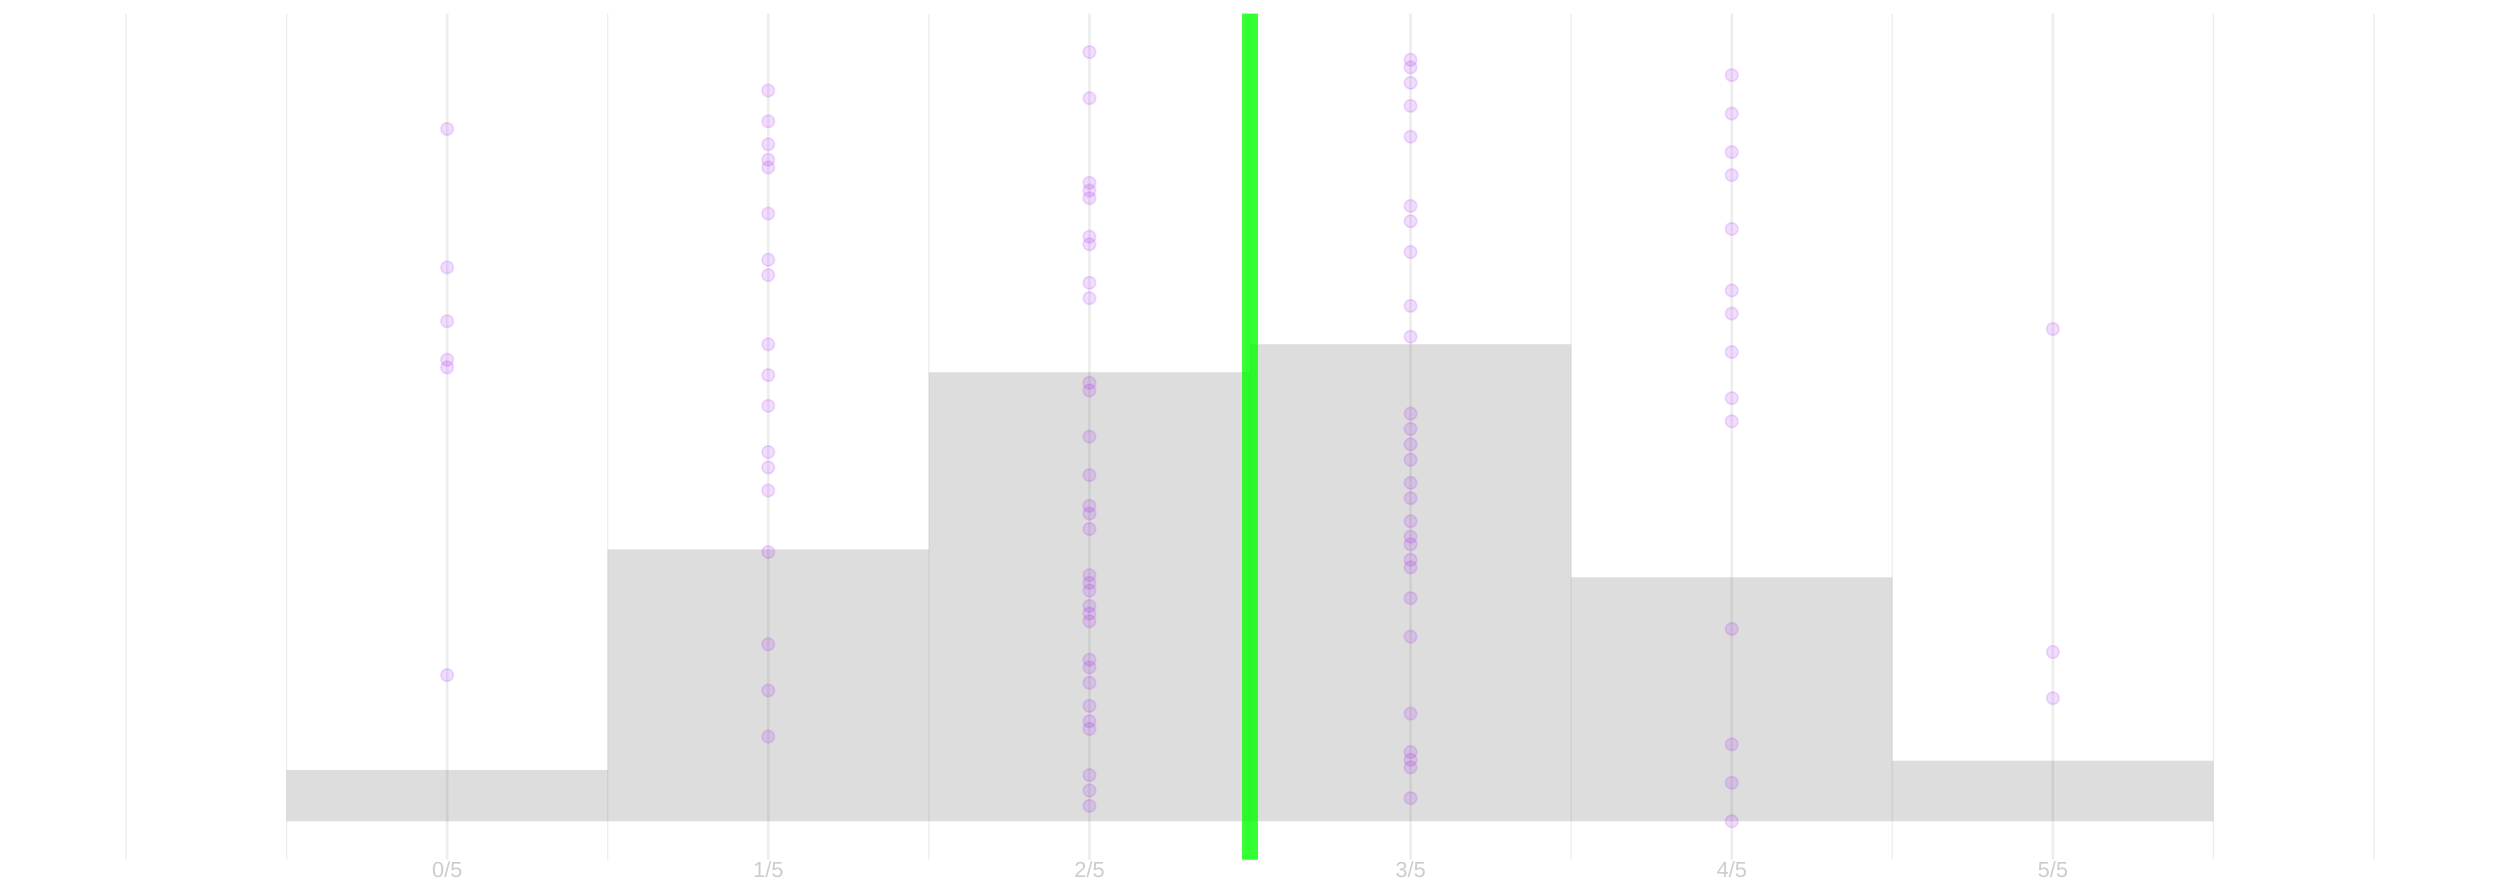
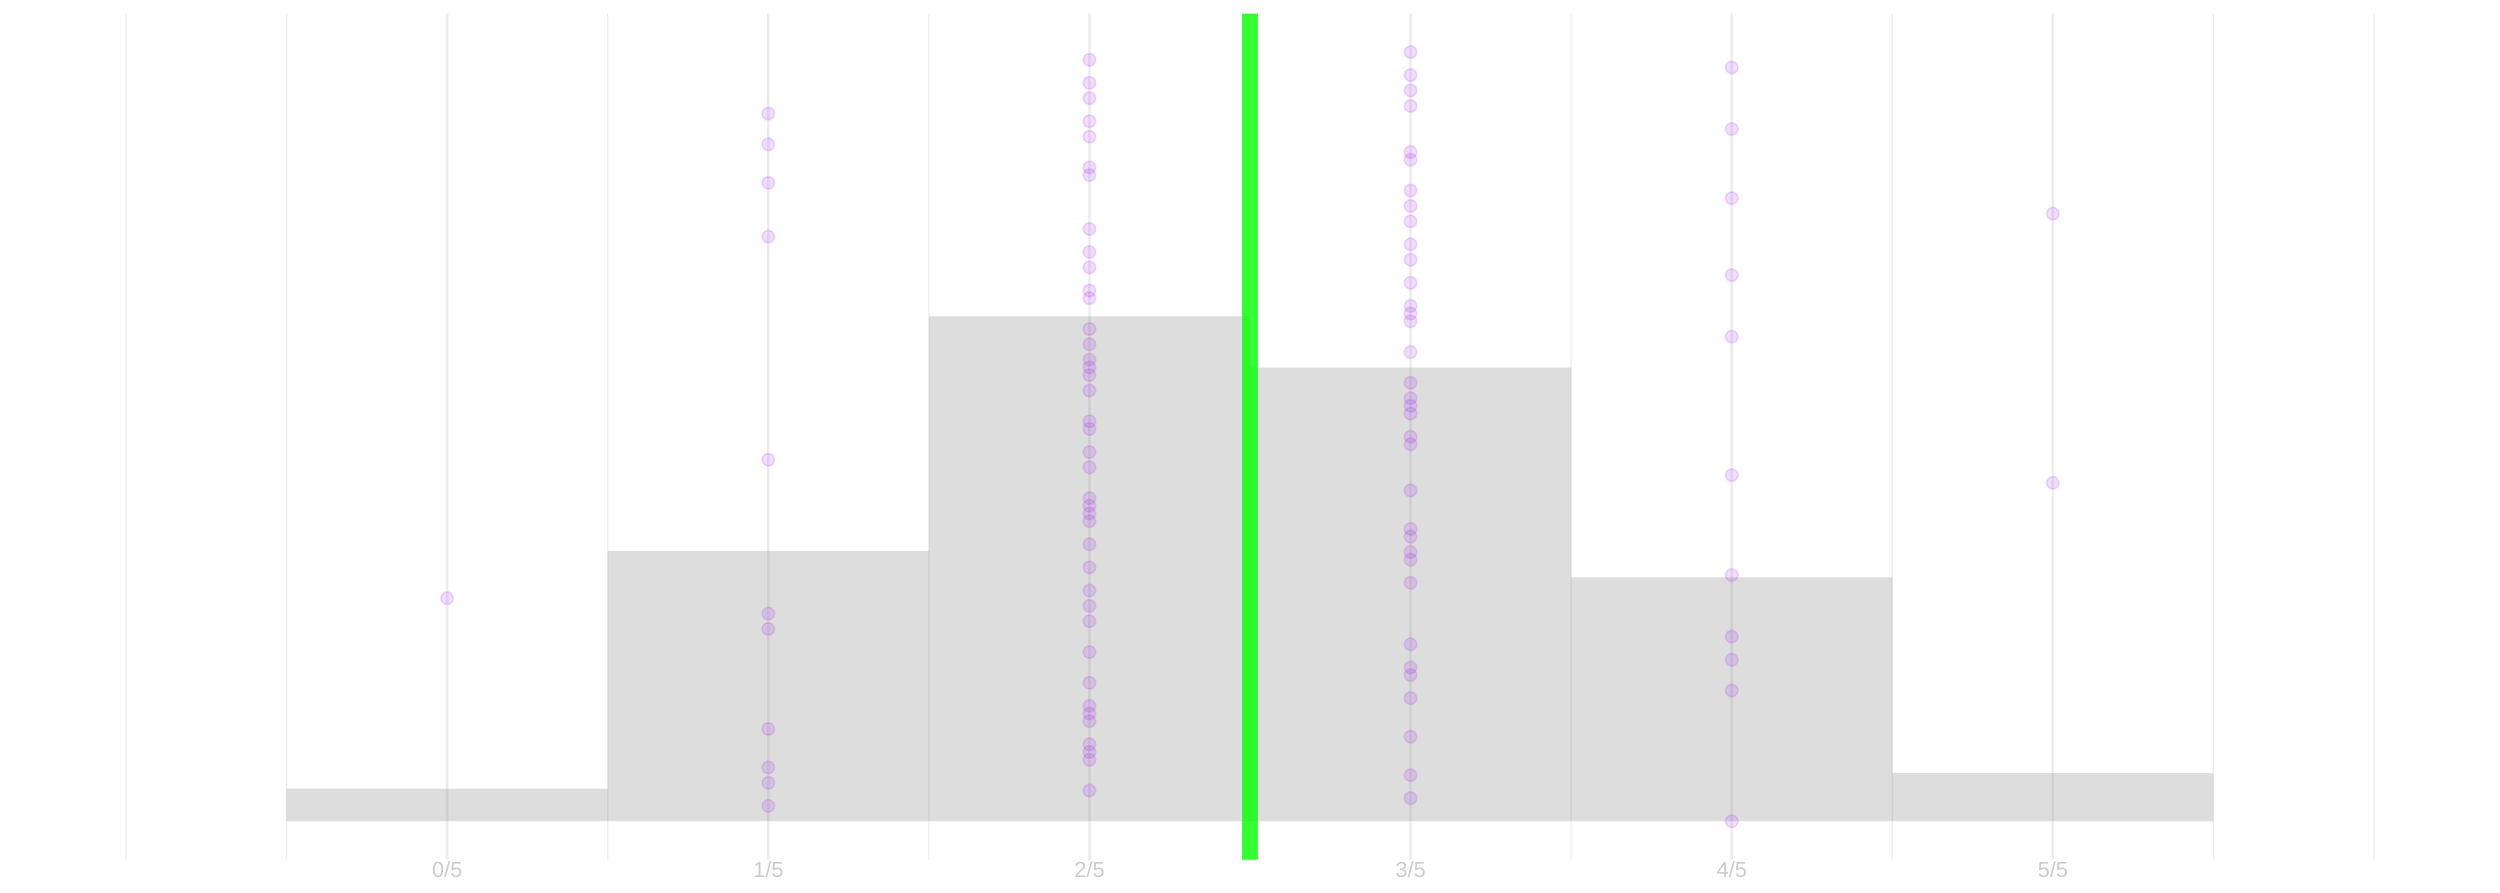
<svg xmlns="http://www.w3.org/2000/svg" width="1008.00pt" height="360.00pt" viewBox="0 0 1008.00 360.00">
  <g class="svglite">
    <defs>
      <style type="text/css">
    .svglite line, .svglite polyline, .svglite polygon, .svglite path, .svglite rect, .svglite circle {
      fill: none;
      stroke: #000000;
      stroke-linecap: round;
      stroke-linejoin: round;
      stroke-miterlimit: 10.00;
    }
    .svglite text {
      white-space: pre;
    }
    .svglite g.glyphgroup path {
      fill: inherit;
      stroke: none;
    }
  </style>
    </defs>
    <rect width="100%" height="100%" style="stroke: none; fill: none;" />
    <defs>
      <clipPath id="cpMC4wMHwxMDA4LjAwfDAuMDB8MzYwLjAw">
        <rect x="0.00" y="0.00" width="1008.00" height="360.00" />
      </clipPath>
    </defs>
    <g clip-path="url(#cpMC4wMHwxMDA4LjAwfDAuMDB8MzYwLjAw)">
      <rect x="0.00" y="0.00" width="1008.00" height="360.00" style="stroke-width: 1.07; stroke: none;" />
    </g>
    <defs>
      <clipPath id="cpNS40OHwxMDAyLjUyfDUuNDh8MzQ2LjY0">
        <rect x="5.48" y="5.48" width="997.04" height="341.16" />
      </clipPath>
    </defs>
    <g clip-path="url(#cpNS40OHwxMDAyLjUyfDUuNDh8MzQ2LjY0)">
      <rect x="5.48" y="5.48" width="997.04" height="341.16" style="stroke-width: 1.07; stroke: none;" />
      <polyline points="50.80,346.64 50.80,5.48 " style="stroke-width: 0.53; stroke: #000000; stroke-opacity: 0.071; stroke-linecap: butt;" />
      <polyline points="115.54,346.64 115.54,5.48 " style="stroke-width: 0.53; stroke: #000000; stroke-opacity: 0.071; stroke-linecap: butt;" />
      <polyline points="245.03,346.64 245.03,5.48 " style="stroke-width: 0.53; stroke: #000000; stroke-opacity: 0.071; stroke-linecap: butt;" />
      <polyline points="374.51,346.64 374.51,5.48 " style="stroke-width: 0.53; stroke: #000000; stroke-opacity: 0.071; stroke-linecap: butt;" />
      <polyline points="504.00,346.64 504.00,5.48 " style="stroke-width: 0.53; stroke: #000000; stroke-opacity: 0.071; stroke-linecap: butt;" />
      <polyline points="633.49,346.64 633.49,5.48 " style="stroke-width: 0.53; stroke: #000000; stroke-opacity: 0.071; stroke-linecap: butt;" />
      <polyline points="762.97,346.64 762.97,5.48 " style="stroke-width: 0.53; stroke: #000000; stroke-opacity: 0.071; stroke-linecap: butt;" />
      <polyline points="892.46,346.64 892.46,5.48 " style="stroke-width: 0.53; stroke: #000000; stroke-opacity: 0.071; stroke-linecap: butt;" />
      <polyline points="957.20,346.64 957.20,5.48 " style="stroke-width: 0.53; stroke: #000000; stroke-opacity: 0.071; stroke-linecap: butt;" />
      <polyline points="180.29,346.64 180.29,5.48 " style="stroke-width: 1.07; stroke: #000000; stroke-opacity: 0.071; stroke-linecap: butt;" />
      <polyline points="309.77,346.64 309.77,5.48 " style="stroke-width: 1.07; stroke: #000000; stroke-opacity: 0.071; stroke-linecap: butt;" />
      <polyline points="439.26,346.64 439.26,5.48 " style="stroke-width: 1.07; stroke: #000000; stroke-opacity: 0.071; stroke-linecap: butt;" />
      <polyline points="568.74,346.64 568.74,5.48 " style="stroke-width: 1.07; stroke: #000000; stroke-opacity: 0.071; stroke-linecap: butt;" />
      <polyline points="698.23,346.64 698.23,5.48 " style="stroke-width: 1.07; stroke: #000000; stroke-opacity: 0.071; stroke-linecap: butt;" />
      <polyline points="827.71,346.64 827.71,5.48 " style="stroke-width: 1.07; stroke: #000000; stroke-opacity: 0.071; stroke-linecap: butt;" />
-       <rect x="115.54" y="310.46" width="129.49" height="20.67" style="stroke-width: 1.07; stroke: none; stroke-linecap: butt; stroke-linejoin: miter; fill: #595959; fill-opacity: 0.20;" />
-       <rect x="245.03" y="221.49" width="129.49" height="109.64" style="stroke-width: 1.07; stroke: none; stroke-linecap: butt; stroke-linejoin: miter; fill: #595959; fill-opacity: 0.20;" />
-       <rect x="374.51" y="150.07" width="129.49" height="181.06" style="stroke-width: 1.07; stroke: none; stroke-linecap: butt; stroke-linejoin: miter; fill: #595959; fill-opacity: 0.20;" />
-       <rect x="504.00" y="138.80" width="129.49" height="192.33" style="stroke-width: 1.07; stroke: none; stroke-linecap: butt; stroke-linejoin: miter; fill: #595959; fill-opacity: 0.20;" />
+       <rect x="115.54" y="317.97" width="129.49" height="13.16" style="stroke-width: 1.07; stroke: none; stroke-linecap: butt; stroke-linejoin: miter; fill: #595959; fill-opacity: 0.20;" />
+       <rect x="245.03" y="222.12" width="129.49" height="109.01" style="stroke-width: 1.07; stroke: none; stroke-linecap: butt; stroke-linejoin: miter; fill: #595959; fill-opacity: 0.20;" />
+       <rect x="374.51" y="127.52" width="129.49" height="203.61" style="stroke-width: 1.07; stroke: none; stroke-linecap: butt; stroke-linejoin: miter; fill: #595959; fill-opacity: 0.20;" />
+       <rect x="504.00" y="148.19" width="129.49" height="182.93" style="stroke-width: 1.07; stroke: none; stroke-linecap: butt; stroke-linejoin: miter; fill: #595959; fill-opacity: 0.20;" />
      <rect x="633.49" y="232.77" width="129.49" height="98.36" style="stroke-width: 1.07; stroke: none; stroke-linecap: butt; stroke-linejoin: miter; fill: #595959; fill-opacity: 0.20;" />
-       <rect x="762.97" y="306.70" width="129.49" height="24.43" style="stroke-width: 1.07; stroke: none; stroke-linecap: butt; stroke-linejoin: miter; fill: #595959; fill-opacity: 0.20;" />
+       <rect x="762.97" y="311.71" width="129.49" height="19.42" style="stroke-width: 1.07; stroke: none; stroke-linecap: butt; stroke-linejoin: miter; fill: #595959; fill-opacity: 0.20;" />
      <line x1="504.00" y1="346.64" x2="504.00" y2="5.48" style="stroke-width: 6.40; stroke: #00FF00; stroke-opacity: 0.80; stroke-linecap: butt;" />
      <circle cx="698.23" cy="331.13" r="2.49" style="stroke-width: 0.71; stroke: #A020F0; stroke-opacity: 0.15; fill: #A020F0; fill-opacity: 0.15;" />
      <circle cx="439.26" cy="120.23" r="2.49" style="stroke-width: 0.71; stroke: #A020F0; stroke-opacity: 0.15; fill: #A020F0; fill-opacity: 0.15;" />
-       <circle cx="568.74" cy="210.17" r="2.49" style="stroke-width: 0.71; stroke: #A020F0; stroke-opacity: 0.15; fill: #A020F0; fill-opacity: 0.15;" />
+       <circle cx="439.26" cy="210.17" r="2.49" style="stroke-width: 0.71; stroke: #A020F0; stroke-opacity: 0.15; fill: #A020F0; fill-opacity: 0.15;" />
      <circle cx="568.74" cy="225.68" r="2.49" style="stroke-width: 0.71; stroke: #A020F0; stroke-opacity: 0.15; fill: #A020F0; fill-opacity: 0.15;" />
-       <circle cx="698.23" cy="61.31" r="2.49" style="stroke-width: 0.71; stroke: #A020F0; stroke-opacity: 0.15; fill: #A020F0; fill-opacity: 0.15;" />
-       <circle cx="309.77" cy="197.77" r="2.49" style="stroke-width: 0.71; stroke: #A020F0; stroke-opacity: 0.15; fill: #A020F0; fill-opacity: 0.15;" />
-       <circle cx="568.74" cy="287.71" r="2.49" style="stroke-width: 0.71; stroke: #A020F0; stroke-opacity: 0.15; fill: #A020F0; fill-opacity: 0.15;" />
-       <circle cx="439.26" cy="76.81" r="2.49" style="stroke-width: 0.71; stroke: #A020F0; stroke-opacity: 0.15; fill: #A020F0; fill-opacity: 0.15;" />
-       <circle cx="180.29" cy="148.15" r="2.49" style="stroke-width: 0.71; stroke: #A020F0; stroke-opacity: 0.15; fill: #A020F0; fill-opacity: 0.15;" />
-       <circle cx="568.74" cy="172.96" r="2.49" style="stroke-width: 0.71; stroke: #A020F0; stroke-opacity: 0.15; fill: #A020F0; fill-opacity: 0.15;" />
-       <circle cx="309.77" cy="67.51" r="2.49" style="stroke-width: 0.71; stroke: #A020F0; stroke-opacity: 0.15; fill: #A020F0; fill-opacity: 0.15;" />
-       <circle cx="439.26" cy="266.00" r="2.49" style="stroke-width: 0.71; stroke: #A020F0; stroke-opacity: 0.15; fill: #A020F0; fill-opacity: 0.15;" />
-       <circle cx="309.77" cy="163.65" r="2.49" style="stroke-width: 0.71; stroke: #A020F0; stroke-opacity: 0.15; fill: #A020F0; fill-opacity: 0.15;" />
-       <circle cx="568.74" cy="101.62" r="2.49" style="stroke-width: 0.71; stroke: #A020F0; stroke-opacity: 0.15; fill: #A020F0; fill-opacity: 0.15;" />
-       <circle cx="568.74" cy="309.42" r="2.49" style="stroke-width: 0.71; stroke: #A020F0; stroke-opacity: 0.15; fill: #A020F0; fill-opacity: 0.15;" />
-       <circle cx="309.77" cy="104.73" r="2.49" style="stroke-width: 0.71; stroke: #A020F0; stroke-opacity: 0.15; fill: #A020F0; fill-opacity: 0.15;" />
-       <circle cx="309.77" cy="86.12" r="2.49" style="stroke-width: 0.71; stroke: #A020F0; stroke-opacity: 0.15; fill: #A020F0; fill-opacity: 0.15;" />
+       <circle cx="568.74" cy="61.31" r="2.49" style="stroke-width: 0.71; stroke: #A020F0; stroke-opacity: 0.15; fill: #A020F0; fill-opacity: 0.15;" />
+       <circle cx="568.74" cy="197.77" r="2.49" style="stroke-width: 0.71; stroke: #A020F0; stroke-opacity: 0.15; fill: #A020F0; fill-opacity: 0.15;" />
+       <circle cx="439.26" cy="287.71" r="2.49" style="stroke-width: 0.71; stroke: #A020F0; stroke-opacity: 0.15; fill: #A020F0; fill-opacity: 0.15;" />
+       <circle cx="568.74" cy="76.81" r="2.49" style="stroke-width: 0.71; stroke: #A020F0; stroke-opacity: 0.15; fill: #A020F0; fill-opacity: 0.15;" />
+       <circle cx="439.26" cy="148.15" r="2.49" style="stroke-width: 0.71; stroke: #A020F0; stroke-opacity: 0.15; fill: #A020F0; fill-opacity: 0.15;" />
+       <circle cx="439.26" cy="172.96" r="2.49" style="stroke-width: 0.71; stroke: #A020F0; stroke-opacity: 0.15; fill: #A020F0; fill-opacity: 0.15;" />
+       <circle cx="439.26" cy="67.51" r="2.49" style="stroke-width: 0.71; stroke: #A020F0; stroke-opacity: 0.15; fill: #A020F0; fill-opacity: 0.15;" />
+       <circle cx="698.23" cy="266.00" r="2.49" style="stroke-width: 0.71; stroke: #A020F0; stroke-opacity: 0.15; fill: #A020F0; fill-opacity: 0.15;" />
+       <circle cx="568.74" cy="163.65" r="2.49" style="stroke-width: 0.71; stroke: #A020F0; stroke-opacity: 0.15; fill: #A020F0; fill-opacity: 0.15;" />
+       <circle cx="439.26" cy="101.62" r="2.49" style="stroke-width: 0.71; stroke: #A020F0; stroke-opacity: 0.15; fill: #A020F0; fill-opacity: 0.15;" />
+       <circle cx="309.77" cy="309.42" r="2.49" style="stroke-width: 0.71; stroke: #A020F0; stroke-opacity: 0.15; fill: #A020F0; fill-opacity: 0.15;" />
+       <circle cx="568.74" cy="104.73" r="2.49" style="stroke-width: 0.71; stroke: #A020F0; stroke-opacity: 0.15; fill: #A020F0; fill-opacity: 0.15;" />
+       <circle cx="827.71" cy="86.12" r="2.49" style="stroke-width: 0.71; stroke: #A020F0; stroke-opacity: 0.15; fill: #A020F0; fill-opacity: 0.15;" />
      <circle cx="568.74" cy="216.38" r="2.49" style="stroke-width: 0.71; stroke: #A020F0; stroke-opacity: 0.15; fill: #A020F0; fill-opacity: 0.15;" />
-       <circle cx="439.26" cy="73.71" r="2.49" style="stroke-width: 0.71; stroke: #A020F0; stroke-opacity: 0.15; fill: #A020F0; fill-opacity: 0.15;" />
-       <circle cx="698.23" cy="30.29" r="2.49" style="stroke-width: 0.71; stroke: #A020F0; stroke-opacity: 0.15; fill: #A020F0; fill-opacity: 0.15;" />
-       <circle cx="568.74" cy="194.67" r="2.49" style="stroke-width: 0.71; stroke: #A020F0; stroke-opacity: 0.15; fill: #A020F0; fill-opacity: 0.15;" />
-       <circle cx="698.23" cy="70.61" r="2.49" style="stroke-width: 0.71; stroke: #A020F0; stroke-opacity: 0.15; fill: #A020F0; fill-opacity: 0.15;" />
-       <circle cx="568.74" cy="228.78" r="2.49" style="stroke-width: 0.71; stroke: #A020F0; stroke-opacity: 0.15; fill: #A020F0; fill-opacity: 0.15;" />
-       <circle cx="309.77" cy="222.58" r="2.49" style="stroke-width: 0.71; stroke: #A020F0; stroke-opacity: 0.15; fill: #A020F0; fill-opacity: 0.15;" />
-       <circle cx="439.26" cy="114.03" r="2.49" style="stroke-width: 0.71; stroke: #A020F0; stroke-opacity: 0.15; fill: #A020F0; fill-opacity: 0.15;" />
-       <circle cx="568.74" cy="33.39" r="2.49" style="stroke-width: 0.71; stroke: #A020F0; stroke-opacity: 0.15; fill: #A020F0; fill-opacity: 0.15;" />
-       <circle cx="568.74" cy="200.87" r="2.49" style="stroke-width: 0.71; stroke: #A020F0; stroke-opacity: 0.15; fill: #A020F0; fill-opacity: 0.15;" />
-       <circle cx="439.26" cy="213.28" r="2.49" style="stroke-width: 0.71; stroke: #A020F0; stroke-opacity: 0.15; fill: #A020F0; fill-opacity: 0.15;" />
-       <circle cx="439.26" cy="269.10" r="2.49" style="stroke-width: 0.71; stroke: #A020F0; stroke-opacity: 0.15; fill: #A020F0; fill-opacity: 0.15;" />
+       <circle cx="309.77" cy="73.71" r="2.49" style="stroke-width: 0.71; stroke: #A020F0; stroke-opacity: 0.15; fill: #A020F0; fill-opacity: 0.15;" />
+       <circle cx="568.74" cy="30.29" r="2.49" style="stroke-width: 0.71; stroke: #A020F0; stroke-opacity: 0.15; fill: #A020F0; fill-opacity: 0.15;" />
+       <circle cx="827.71" cy="194.67" r="2.49" style="stroke-width: 0.71; stroke: #A020F0; stroke-opacity: 0.15; fill: #A020F0; fill-opacity: 0.15;" />
+       <circle cx="439.26" cy="70.61" r="2.49" style="stroke-width: 0.71; stroke: #A020F0; stroke-opacity: 0.15; fill: #A020F0; fill-opacity: 0.15;" />
+       <circle cx="439.26" cy="228.78" r="2.49" style="stroke-width: 0.71; stroke: #A020F0; stroke-opacity: 0.15; fill: #A020F0; fill-opacity: 0.15;" />
+       <circle cx="568.74" cy="222.58" r="2.49" style="stroke-width: 0.71; stroke: #A020F0; stroke-opacity: 0.15; fill: #A020F0; fill-opacity: 0.15;" />
+       <circle cx="568.74" cy="114.03" r="2.49" style="stroke-width: 0.71; stroke: #A020F0; stroke-opacity: 0.15; fill: #A020F0; fill-opacity: 0.15;" />
+       <circle cx="439.26" cy="33.39" r="2.49" style="stroke-width: 0.71; stroke: #A020F0; stroke-opacity: 0.15; fill: #A020F0; fill-opacity: 0.15;" />
+       <circle cx="439.26" cy="200.87" r="2.49" style="stroke-width: 0.71; stroke: #A020F0; stroke-opacity: 0.15; fill: #A020F0; fill-opacity: 0.15;" />
+       <circle cx="568.74" cy="213.28" r="2.49" style="stroke-width: 0.71; stroke: #A020F0; stroke-opacity: 0.15; fill: #A020F0; fill-opacity: 0.15;" />
+       <circle cx="568.74" cy="269.10" r="2.49" style="stroke-width: 0.71; stroke: #A020F0; stroke-opacity: 0.15; fill: #A020F0; fill-opacity: 0.15;" />
      <circle cx="439.26" cy="244.29" r="2.49" style="stroke-width: 0.71; stroke: #A020F0; stroke-opacity: 0.15; fill: #A020F0; fill-opacity: 0.15;" />
-       <circle cx="180.29" cy="107.83" r="2.49" style="stroke-width: 0.71; stroke: #A020F0; stroke-opacity: 0.15; fill: #A020F0; fill-opacity: 0.15;" />
+       <circle cx="439.26" cy="107.83" r="2.49" style="stroke-width: 0.71; stroke: #A020F0; stroke-opacity: 0.15; fill: #A020F0; fill-opacity: 0.15;" />
      <circle cx="568.74" cy="83.02" r="2.49" style="stroke-width: 0.71; stroke: #A020F0; stroke-opacity: 0.15; fill: #A020F0; fill-opacity: 0.15;" />
      <circle cx="439.26" cy="207.07" r="2.49" style="stroke-width: 0.71; stroke: #A020F0; stroke-opacity: 0.15; fill: #A020F0; fill-opacity: 0.15;" />
-       <circle cx="698.23" cy="117.13" r="2.49" style="stroke-width: 0.71; stroke: #A020F0; stroke-opacity: 0.15; fill: #A020F0; fill-opacity: 0.15;" />
-       <circle cx="698.23" cy="253.59" r="2.49" style="stroke-width: 0.71; stroke: #A020F0; stroke-opacity: 0.15; fill: #A020F0; fill-opacity: 0.15;" />
-       <circle cx="568.74" cy="24.09" r="2.49" style="stroke-width: 0.71; stroke: #A020F0; stroke-opacity: 0.15; fill: #A020F0; fill-opacity: 0.15;" />
-       <circle cx="309.77" cy="48.90" r="2.49" style="stroke-width: 0.71; stroke: #A020F0; stroke-opacity: 0.15; fill: #A020F0; fill-opacity: 0.15;" />
-       <circle cx="439.26" cy="98.52" r="2.49" style="stroke-width: 0.71; stroke: #A020F0; stroke-opacity: 0.15; fill: #A020F0; fill-opacity: 0.15;" />
-       <circle cx="439.26" cy="312.52" r="2.49" style="stroke-width: 0.71; stroke: #A020F0; stroke-opacity: 0.15; fill: #A020F0; fill-opacity: 0.15;" />
-       <circle cx="568.74" cy="256.70" r="2.49" style="stroke-width: 0.71; stroke: #A020F0; stroke-opacity: 0.15; fill: #A020F0; fill-opacity: 0.15;" />
-       <circle cx="439.26" cy="231.88" r="2.49" style="stroke-width: 0.71; stroke: #A020F0; stroke-opacity: 0.15; fill: #A020F0; fill-opacity: 0.15;" />
+       <circle cx="439.26" cy="117.13" r="2.49" style="stroke-width: 0.71; stroke: #A020F0; stroke-opacity: 0.15; fill: #A020F0; fill-opacity: 0.15;" />
+       <circle cx="309.77" cy="253.59" r="2.49" style="stroke-width: 0.71; stroke: #A020F0; stroke-opacity: 0.15; fill: #A020F0; fill-opacity: 0.15;" />
+       <circle cx="439.26" cy="24.09" r="2.49" style="stroke-width: 0.71; stroke: #A020F0; stroke-opacity: 0.15; fill: #A020F0; fill-opacity: 0.15;" />
+       <circle cx="439.26" cy="48.90" r="2.49" style="stroke-width: 0.71; stroke: #A020F0; stroke-opacity: 0.15; fill: #A020F0; fill-opacity: 0.15;" />
+       <circle cx="568.74" cy="98.52" r="2.49" style="stroke-width: 0.71; stroke: #A020F0; stroke-opacity: 0.15; fill: #A020F0; fill-opacity: 0.15;" />
+       <circle cx="568.74" cy="312.52" r="2.49" style="stroke-width: 0.71; stroke: #A020F0; stroke-opacity: 0.15; fill: #A020F0; fill-opacity: 0.15;" />
+       <circle cx="698.23" cy="256.70" r="2.49" style="stroke-width: 0.71; stroke: #A020F0; stroke-opacity: 0.15; fill: #A020F0; fill-opacity: 0.15;" />
+       <circle cx="698.23" cy="231.88" r="2.49" style="stroke-width: 0.71; stroke: #A020F0; stroke-opacity: 0.15; fill: #A020F0; fill-opacity: 0.15;" />
      <circle cx="439.26" cy="39.60" r="2.49" style="stroke-width: 0.71; stroke: #A020F0; stroke-opacity: 0.15; fill: #A020F0; fill-opacity: 0.15;" />
-       <circle cx="439.26" cy="324.93" r="2.49" style="stroke-width: 0.71; stroke: #A020F0; stroke-opacity: 0.15; fill: #A020F0; fill-opacity: 0.15;" />
-       <circle cx="439.26" cy="191.57" r="2.49" style="stroke-width: 0.71; stroke: #A020F0; stroke-opacity: 0.15; fill: #A020F0; fill-opacity: 0.15;" />
+       <circle cx="309.77" cy="324.93" r="2.49" style="stroke-width: 0.71; stroke: #A020F0; stroke-opacity: 0.15; fill: #A020F0; fill-opacity: 0.15;" />
+       <circle cx="698.23" cy="191.57" r="2.49" style="stroke-width: 0.71; stroke: #A020F0; stroke-opacity: 0.15; fill: #A020F0; fill-opacity: 0.15;" />
      <circle cx="439.26" cy="275.30" r="2.49" style="stroke-width: 0.71; stroke: #A020F0; stroke-opacity: 0.15; fill: #A020F0; fill-opacity: 0.15;" />
-       <circle cx="827.71" cy="262.90" r="2.49" style="stroke-width: 0.71; stroke: #A020F0; stroke-opacity: 0.15; fill: #A020F0; fill-opacity: 0.15;" />
-       <circle cx="698.23" cy="45.80" r="2.49" style="stroke-width: 0.71; stroke: #A020F0; stroke-opacity: 0.15; fill: #A020F0; fill-opacity: 0.15;" />
-       <circle cx="180.29" cy="52.00" r="2.49" style="stroke-width: 0.71; stroke: #A020F0; stroke-opacity: 0.15; fill: #A020F0; fill-opacity: 0.15;" />
-       <circle cx="568.74" cy="27.19" r="2.49" style="stroke-width: 0.71; stroke: #A020F0; stroke-opacity: 0.15; fill: #A020F0; fill-opacity: 0.15;" />
-       <circle cx="827.71" cy="132.64" r="2.49" style="stroke-width: 0.71; stroke: #A020F0; stroke-opacity: 0.15; fill: #A020F0; fill-opacity: 0.15;" />
-       <circle cx="439.26" cy="20.99" r="2.49" style="stroke-width: 0.71; stroke: #A020F0; stroke-opacity: 0.15; fill: #A020F0; fill-opacity: 0.15;" />
-       <circle cx="309.77" cy="138.84" r="2.49" style="stroke-width: 0.71; stroke: #A020F0; stroke-opacity: 0.15; fill: #A020F0; fill-opacity: 0.15;" />
-       <circle cx="309.77" cy="259.80" r="2.49" style="stroke-width: 0.71; stroke: #A020F0; stroke-opacity: 0.15; fill: #A020F0; fill-opacity: 0.15;" />
+       <circle cx="439.26" cy="262.90" r="2.49" style="stroke-width: 0.71; stroke: #A020F0; stroke-opacity: 0.15; fill: #A020F0; fill-opacity: 0.15;" />
+       <circle cx="309.77" cy="45.80" r="2.49" style="stroke-width: 0.71; stroke: #A020F0; stroke-opacity: 0.15; fill: #A020F0; fill-opacity: 0.15;" />
+       <circle cx="698.23" cy="52.00" r="2.49" style="stroke-width: 0.71; stroke: #A020F0; stroke-opacity: 0.15; fill: #A020F0; fill-opacity: 0.15;" />
+       <circle cx="698.23" cy="27.19" r="2.49" style="stroke-width: 0.71; stroke: #A020F0; stroke-opacity: 0.15; fill: #A020F0; fill-opacity: 0.15;" />
+       <circle cx="439.26" cy="132.64" r="2.49" style="stroke-width: 0.71; stroke: #A020F0; stroke-opacity: 0.15; fill: #A020F0; fill-opacity: 0.15;" />
+       <circle cx="568.74" cy="20.99" r="2.49" style="stroke-width: 0.71; stroke: #A020F0; stroke-opacity: 0.15; fill: #A020F0; fill-opacity: 0.15;" />
+       <circle cx="439.26" cy="138.84" r="2.49" style="stroke-width: 0.71; stroke: #A020F0; stroke-opacity: 0.15; fill: #A020F0; fill-opacity: 0.15;" />
+       <circle cx="568.74" cy="259.80" r="2.49" style="stroke-width: 0.71; stroke: #A020F0; stroke-opacity: 0.15; fill: #A020F0; fill-opacity: 0.15;" />
      <circle cx="568.74" cy="123.33" r="2.49" style="stroke-width: 0.71; stroke: #A020F0; stroke-opacity: 0.15; fill: #A020F0; fill-opacity: 0.15;" />
      <circle cx="568.74" cy="179.16" r="2.49" style="stroke-width: 0.71; stroke: #A020F0; stroke-opacity: 0.15; fill: #A020F0; fill-opacity: 0.15;" />
-       <circle cx="439.26" cy="176.06" r="2.49" style="stroke-width: 0.71; stroke: #A020F0; stroke-opacity: 0.15; fill: #A020F0; fill-opacity: 0.15;" />
-       <circle cx="180.29" cy="129.54" r="2.49" style="stroke-width: 0.71; stroke: #A020F0; stroke-opacity: 0.15; fill: #A020F0; fill-opacity: 0.15;" />
-       <circle cx="309.77" cy="297.01" r="2.49" style="stroke-width: 0.71; stroke: #A020F0; stroke-opacity: 0.15; fill: #A020F0; fill-opacity: 0.15;" />
-       <circle cx="309.77" cy="278.41" r="2.49" style="stroke-width: 0.71; stroke: #A020F0; stroke-opacity: 0.15; fill: #A020F0; fill-opacity: 0.15;" />
-       <circle cx="568.74" cy="219.48" r="2.49" style="stroke-width: 0.71; stroke: #A020F0; stroke-opacity: 0.15; fill: #A020F0; fill-opacity: 0.15;" />
+       <circle cx="568.74" cy="176.06" r="2.49" style="stroke-width: 0.71; stroke: #A020F0; stroke-opacity: 0.15; fill: #A020F0; fill-opacity: 0.15;" />
+       <circle cx="568.74" cy="129.54" r="2.49" style="stroke-width: 0.71; stroke: #A020F0; stroke-opacity: 0.15; fill: #A020F0; fill-opacity: 0.15;" />
+       <circle cx="568.74" cy="297.01" r="2.49" style="stroke-width: 0.71; stroke: #A020F0; stroke-opacity: 0.15; fill: #A020F0; fill-opacity: 0.15;" />
+       <circle cx="698.23" cy="278.41" r="2.49" style="stroke-width: 0.71; stroke: #A020F0; stroke-opacity: 0.15; fill: #A020F0; fill-opacity: 0.15;" />
+       <circle cx="439.26" cy="219.48" r="2.49" style="stroke-width: 0.71; stroke: #A020F0; stroke-opacity: 0.15; fill: #A020F0; fill-opacity: 0.15;" />
      <circle cx="439.26" cy="290.81" r="2.49" style="stroke-width: 0.71; stroke: #A020F0; stroke-opacity: 0.15; fill: #A020F0; fill-opacity: 0.15;" />
-       <circle cx="698.23" cy="126.44" r="2.49" style="stroke-width: 0.71; stroke: #A020F0; stroke-opacity: 0.15; fill: #A020F0; fill-opacity: 0.15;" />
-       <circle cx="568.74" cy="185.36" r="2.49" style="stroke-width: 0.71; stroke: #A020F0; stroke-opacity: 0.15; fill: #A020F0; fill-opacity: 0.15;" />
-       <circle cx="309.77" cy="182.26" r="2.49" style="stroke-width: 0.71; stroke: #A020F0; stroke-opacity: 0.15; fill: #A020F0; fill-opacity: 0.15;" />
-       <circle cx="439.26" cy="95.42" r="2.49" style="stroke-width: 0.71; stroke: #A020F0; stroke-opacity: 0.15; fill: #A020F0; fill-opacity: 0.15;" />
-       <circle cx="568.74" cy="241.19" r="2.49" style="stroke-width: 0.71; stroke: #A020F0; stroke-opacity: 0.15; fill: #A020F0; fill-opacity: 0.15;" />
-       <circle cx="439.26" cy="154.35" r="2.49" style="stroke-width: 0.71; stroke: #A020F0; stroke-opacity: 0.15; fill: #A020F0; fill-opacity: 0.15;" />
-       <circle cx="698.23" cy="160.55" r="2.49" style="stroke-width: 0.71; stroke: #A020F0; stroke-opacity: 0.15; fill: #A020F0; fill-opacity: 0.15;" />
-       <circle cx="698.23" cy="92.32" r="2.49" style="stroke-width: 0.71; stroke: #A020F0; stroke-opacity: 0.15; fill: #A020F0; fill-opacity: 0.15;" />
-       <circle cx="309.77" cy="110.93" r="2.49" style="stroke-width: 0.71; stroke: #A020F0; stroke-opacity: 0.15; fill: #A020F0; fill-opacity: 0.15;" />
-       <circle cx="439.26" cy="293.91" r="2.49" style="stroke-width: 0.71; stroke: #A020F0; stroke-opacity: 0.15; fill: #A020F0; fill-opacity: 0.15;" />
-       <circle cx="827.71" cy="281.51" r="2.49" style="stroke-width: 0.71; stroke: #A020F0; stroke-opacity: 0.15; fill: #A020F0; fill-opacity: 0.15;" />
-       <circle cx="698.23" cy="169.86" r="2.49" style="stroke-width: 0.71; stroke: #A020F0; stroke-opacity: 0.15; fill: #A020F0; fill-opacity: 0.15;" />
-       <circle cx="439.26" cy="79.91" r="2.49" style="stroke-width: 0.71; stroke: #A020F0; stroke-opacity: 0.15; fill: #A020F0; fill-opacity: 0.15;" />
-       <circle cx="568.74" cy="55.10" r="2.49" style="stroke-width: 0.71; stroke: #A020F0; stroke-opacity: 0.15; fill: #A020F0; fill-opacity: 0.15;" />
-       <circle cx="309.77" cy="188.46" r="2.49" style="stroke-width: 0.71; stroke: #A020F0; stroke-opacity: 0.15; fill: #A020F0; fill-opacity: 0.15;" />
-       <circle cx="568.74" cy="135.74" r="2.49" style="stroke-width: 0.71; stroke: #A020F0; stroke-opacity: 0.15; fill: #A020F0; fill-opacity: 0.15;" />
-       <circle cx="568.74" cy="303.22" r="2.49" style="stroke-width: 0.71; stroke: #A020F0; stroke-opacity: 0.15; fill: #A020F0; fill-opacity: 0.15;" />
-       <circle cx="309.77" cy="64.41" r="2.49" style="stroke-width: 0.71; stroke: #A020F0; stroke-opacity: 0.15; fill: #A020F0; fill-opacity: 0.15;" />
-       <circle cx="180.29" cy="272.20" r="2.49" style="stroke-width: 0.71; stroke: #A020F0; stroke-opacity: 0.15; fill: #A020F0; fill-opacity: 0.15;" />
+       <circle cx="568.74" cy="126.44" r="2.49" style="stroke-width: 0.71; stroke: #A020F0; stroke-opacity: 0.15; fill: #A020F0; fill-opacity: 0.15;" />
+       <circle cx="309.77" cy="185.36" r="2.49" style="stroke-width: 0.71; stroke: #A020F0; stroke-opacity: 0.15; fill: #A020F0; fill-opacity: 0.15;" />
+       <circle cx="439.26" cy="182.26" r="2.49" style="stroke-width: 0.71; stroke: #A020F0; stroke-opacity: 0.15; fill: #A020F0; fill-opacity: 0.15;" />
+       <circle cx="309.77" cy="95.42" r="2.49" style="stroke-width: 0.71; stroke: #A020F0; stroke-opacity: 0.15; fill: #A020F0; fill-opacity: 0.15;" />
+       <circle cx="180.29" cy="241.19" r="2.49" style="stroke-width: 0.71; stroke: #A020F0; stroke-opacity: 0.15; fill: #A020F0; fill-opacity: 0.15;" />
+       <circle cx="568.74" cy="154.35" r="2.49" style="stroke-width: 0.71; stroke: #A020F0; stroke-opacity: 0.15; fill: #A020F0; fill-opacity: 0.15;" />
+       <circle cx="568.74" cy="160.55" r="2.49" style="stroke-width: 0.71; stroke: #A020F0; stroke-opacity: 0.15; fill: #A020F0; fill-opacity: 0.15;" />
+       <circle cx="439.26" cy="92.32" r="2.49" style="stroke-width: 0.71; stroke: #A020F0; stroke-opacity: 0.15; fill: #A020F0; fill-opacity: 0.15;" />
+       <circle cx="698.23" cy="110.93" r="2.49" style="stroke-width: 0.71; stroke: #A020F0; stroke-opacity: 0.15; fill: #A020F0; fill-opacity: 0.15;" />
+       <circle cx="309.77" cy="293.91" r="2.49" style="stroke-width: 0.71; stroke: #A020F0; stroke-opacity: 0.15; fill: #A020F0; fill-opacity: 0.15;" />
+       <circle cx="568.74" cy="281.51" r="2.49" style="stroke-width: 0.71; stroke: #A020F0; stroke-opacity: 0.15; fill: #A020F0; fill-opacity: 0.15;" />
+       <circle cx="439.26" cy="169.86" r="2.49" style="stroke-width: 0.71; stroke: #A020F0; stroke-opacity: 0.15; fill: #A020F0; fill-opacity: 0.15;" />
+       <circle cx="698.23" cy="79.91" r="2.49" style="stroke-width: 0.71; stroke: #A020F0; stroke-opacity: 0.15; fill: #A020F0; fill-opacity: 0.15;" />
+       <circle cx="439.26" cy="55.10" r="2.49" style="stroke-width: 0.71; stroke: #A020F0; stroke-opacity: 0.15; fill: #A020F0; fill-opacity: 0.15;" />
+       <circle cx="439.26" cy="188.46" r="2.49" style="stroke-width: 0.71; stroke: #A020F0; stroke-opacity: 0.15; fill: #A020F0; fill-opacity: 0.15;" />
+       <circle cx="698.23" cy="135.74" r="2.49" style="stroke-width: 0.71; stroke: #A020F0; stroke-opacity: 0.15; fill: #A020F0; fill-opacity: 0.15;" />
+       <circle cx="439.26" cy="303.22" r="2.49" style="stroke-width: 0.71; stroke: #A020F0; stroke-opacity: 0.15; fill: #A020F0; fill-opacity: 0.15;" />
+       <circle cx="568.74" cy="64.41" r="2.49" style="stroke-width: 0.71; stroke: #A020F0; stroke-opacity: 0.15; fill: #A020F0; fill-opacity: 0.15;" />
+       <circle cx="568.74" cy="272.20" r="2.49" style="stroke-width: 0.71; stroke: #A020F0; stroke-opacity: 0.15; fill: #A020F0; fill-opacity: 0.15;" />
      <circle cx="439.26" cy="157.45" r="2.49" style="stroke-width: 0.71; stroke: #A020F0; stroke-opacity: 0.15; fill: #A020F0; fill-opacity: 0.15;" />
-       <circle cx="180.29" cy="145.04" r="2.49" style="stroke-width: 0.71; stroke: #A020F0; stroke-opacity: 0.15; fill: #A020F0; fill-opacity: 0.15;" />
-       <circle cx="309.77" cy="36.49" r="2.49" style="stroke-width: 0.71; stroke: #A020F0; stroke-opacity: 0.15; fill: #A020F0; fill-opacity: 0.15;" />
-       <circle cx="698.23" cy="300.12" r="2.49" style="stroke-width: 0.71; stroke: #A020F0; stroke-opacity: 0.15; fill: #A020F0; fill-opacity: 0.15;" />
+       <circle cx="439.26" cy="145.04" r="2.49" style="stroke-width: 0.71; stroke: #A020F0; stroke-opacity: 0.15; fill: #A020F0; fill-opacity: 0.15;" />
+       <circle cx="568.74" cy="36.49" r="2.49" style="stroke-width: 0.71; stroke: #A020F0; stroke-opacity: 0.15; fill: #A020F0; fill-opacity: 0.15;" />
+       <circle cx="439.26" cy="300.12" r="2.49" style="stroke-width: 0.71; stroke: #A020F0; stroke-opacity: 0.15; fill: #A020F0; fill-opacity: 0.15;" />
      <circle cx="439.26" cy="250.49" r="2.49" style="stroke-width: 0.71; stroke: #A020F0; stroke-opacity: 0.15; fill: #A020F0; fill-opacity: 0.15;" />
      <circle cx="439.26" cy="284.61" r="2.49" style="stroke-width: 0.71; stroke: #A020F0; stroke-opacity: 0.15; fill: #A020F0; fill-opacity: 0.15;" />
      <circle cx="568.74" cy="89.22" r="2.49" style="stroke-width: 0.71; stroke: #A020F0; stroke-opacity: 0.15; fill: #A020F0; fill-opacity: 0.15;" />
      <circle cx="439.26" cy="238.09" r="2.49" style="stroke-width: 0.71; stroke: #A020F0; stroke-opacity: 0.15; fill: #A020F0; fill-opacity: 0.15;" />
      <circle cx="568.74" cy="321.83" r="2.49" style="stroke-width: 0.71; stroke: #A020F0; stroke-opacity: 0.15; fill: #A020F0; fill-opacity: 0.15;" />
-       <circle cx="309.77" cy="151.25" r="2.49" style="stroke-width: 0.71; stroke: #A020F0; stroke-opacity: 0.15; fill: #A020F0; fill-opacity: 0.15;" />
-       <circle cx="698.23" cy="141.94" r="2.49" style="stroke-width: 0.71; stroke: #A020F0; stroke-opacity: 0.15; fill: #A020F0; fill-opacity: 0.15;" />
-       <circle cx="439.26" cy="234.99" r="2.49" style="stroke-width: 0.71; stroke: #A020F0; stroke-opacity: 0.15; fill: #A020F0; fill-opacity: 0.15;" />
-       <circle cx="439.26" cy="247.39" r="2.49" style="stroke-width: 0.71; stroke: #A020F0; stroke-opacity: 0.15; fill: #A020F0; fill-opacity: 0.15;" />
-       <circle cx="568.74" cy="306.32" r="2.49" style="stroke-width: 0.71; stroke: #A020F0; stroke-opacity: 0.15; fill: #A020F0; fill-opacity: 0.15;" />
+       <circle cx="439.26" cy="151.25" r="2.49" style="stroke-width: 0.71; stroke: #A020F0; stroke-opacity: 0.15; fill: #A020F0; fill-opacity: 0.15;" />
+       <circle cx="568.74" cy="141.94" r="2.49" style="stroke-width: 0.71; stroke: #A020F0; stroke-opacity: 0.15; fill: #A020F0; fill-opacity: 0.15;" />
+       <circle cx="568.74" cy="234.99" r="2.49" style="stroke-width: 0.71; stroke: #A020F0; stroke-opacity: 0.15; fill: #A020F0; fill-opacity: 0.15;" />
+       <circle cx="309.77" cy="247.39" r="2.49" style="stroke-width: 0.71; stroke: #A020F0; stroke-opacity: 0.15; fill: #A020F0; fill-opacity: 0.15;" />
+       <circle cx="439.26" cy="306.32" r="2.49" style="stroke-width: 0.71; stroke: #A020F0; stroke-opacity: 0.15; fill: #A020F0; fill-opacity: 0.15;" />
      <circle cx="439.26" cy="203.97" r="2.49" style="stroke-width: 0.71; stroke: #A020F0; stroke-opacity: 0.15; fill: #A020F0; fill-opacity: 0.15;" />
      <circle cx="568.74" cy="166.75" r="2.49" style="stroke-width: 0.71; stroke: #A020F0; stroke-opacity: 0.15; fill: #A020F0; fill-opacity: 0.15;" />
      <circle cx="568.74" cy="42.70" r="2.49" style="stroke-width: 0.71; stroke: #A020F0; stroke-opacity: 0.15; fill: #A020F0; fill-opacity: 0.15;" />
-       <circle cx="698.23" cy="315.62" r="2.49" style="stroke-width: 0.71; stroke: #A020F0; stroke-opacity: 0.15; fill: #A020F0; fill-opacity: 0.15;" />
+       <circle cx="309.77" cy="315.62" r="2.49" style="stroke-width: 0.71; stroke: #A020F0; stroke-opacity: 0.15; fill: #A020F0; fill-opacity: 0.15;" />
      <circle cx="309.77" cy="58.20" r="2.49" style="stroke-width: 0.71; stroke: #A020F0; stroke-opacity: 0.15; fill: #A020F0; fill-opacity: 0.15;" />
      <circle cx="439.26" cy="318.72" r="2.49" style="stroke-width: 0.71; stroke: #A020F0; stroke-opacity: 0.15; fill: #A020F0; fill-opacity: 0.15;" />
    </g>
    <g clip-path="url(#cpMC4wMHwxMDA4LjAwfDAuMDB8MzYwLjAw)">
      <text x="180.29" y="353.61" text-anchor="middle" style="font-size: 8.80px;fill: #CCCCCC; font-family: &quot;Arimo&quot;;" textLength="12.22px" lengthAdjust="spacingAndGlyphs">0/5</text>
      <text x="309.77" y="353.61" text-anchor="middle" style="font-size: 8.80px;fill: #CCCCCC; font-family: &quot;Arimo&quot;;" textLength="12.22px" lengthAdjust="spacingAndGlyphs">1/5</text>
      <text x="439.26" y="353.61" text-anchor="middle" style="font-size: 8.80px;fill: #CCCCCC; font-family: &quot;Arimo&quot;;" textLength="12.22px" lengthAdjust="spacingAndGlyphs">2/5</text>
      <text x="568.74" y="353.61" text-anchor="middle" style="font-size: 8.80px;fill: #CCCCCC; font-family: &quot;Arimo&quot;;" textLength="12.22px" lengthAdjust="spacingAndGlyphs">3/5</text>
      <text x="698.23" y="353.61" text-anchor="middle" style="font-size: 8.80px;fill: #CCCCCC; font-family: &quot;Arimo&quot;;" textLength="12.22px" lengthAdjust="spacingAndGlyphs">4/5</text>
      <text x="827.71" y="353.61" text-anchor="middle" style="font-size: 8.80px;fill: #CCCCCC; font-family: &quot;Arimo&quot;;" textLength="12.22px" lengthAdjust="spacingAndGlyphs">5/5</text>
    </g>
  </g>
</svg>
